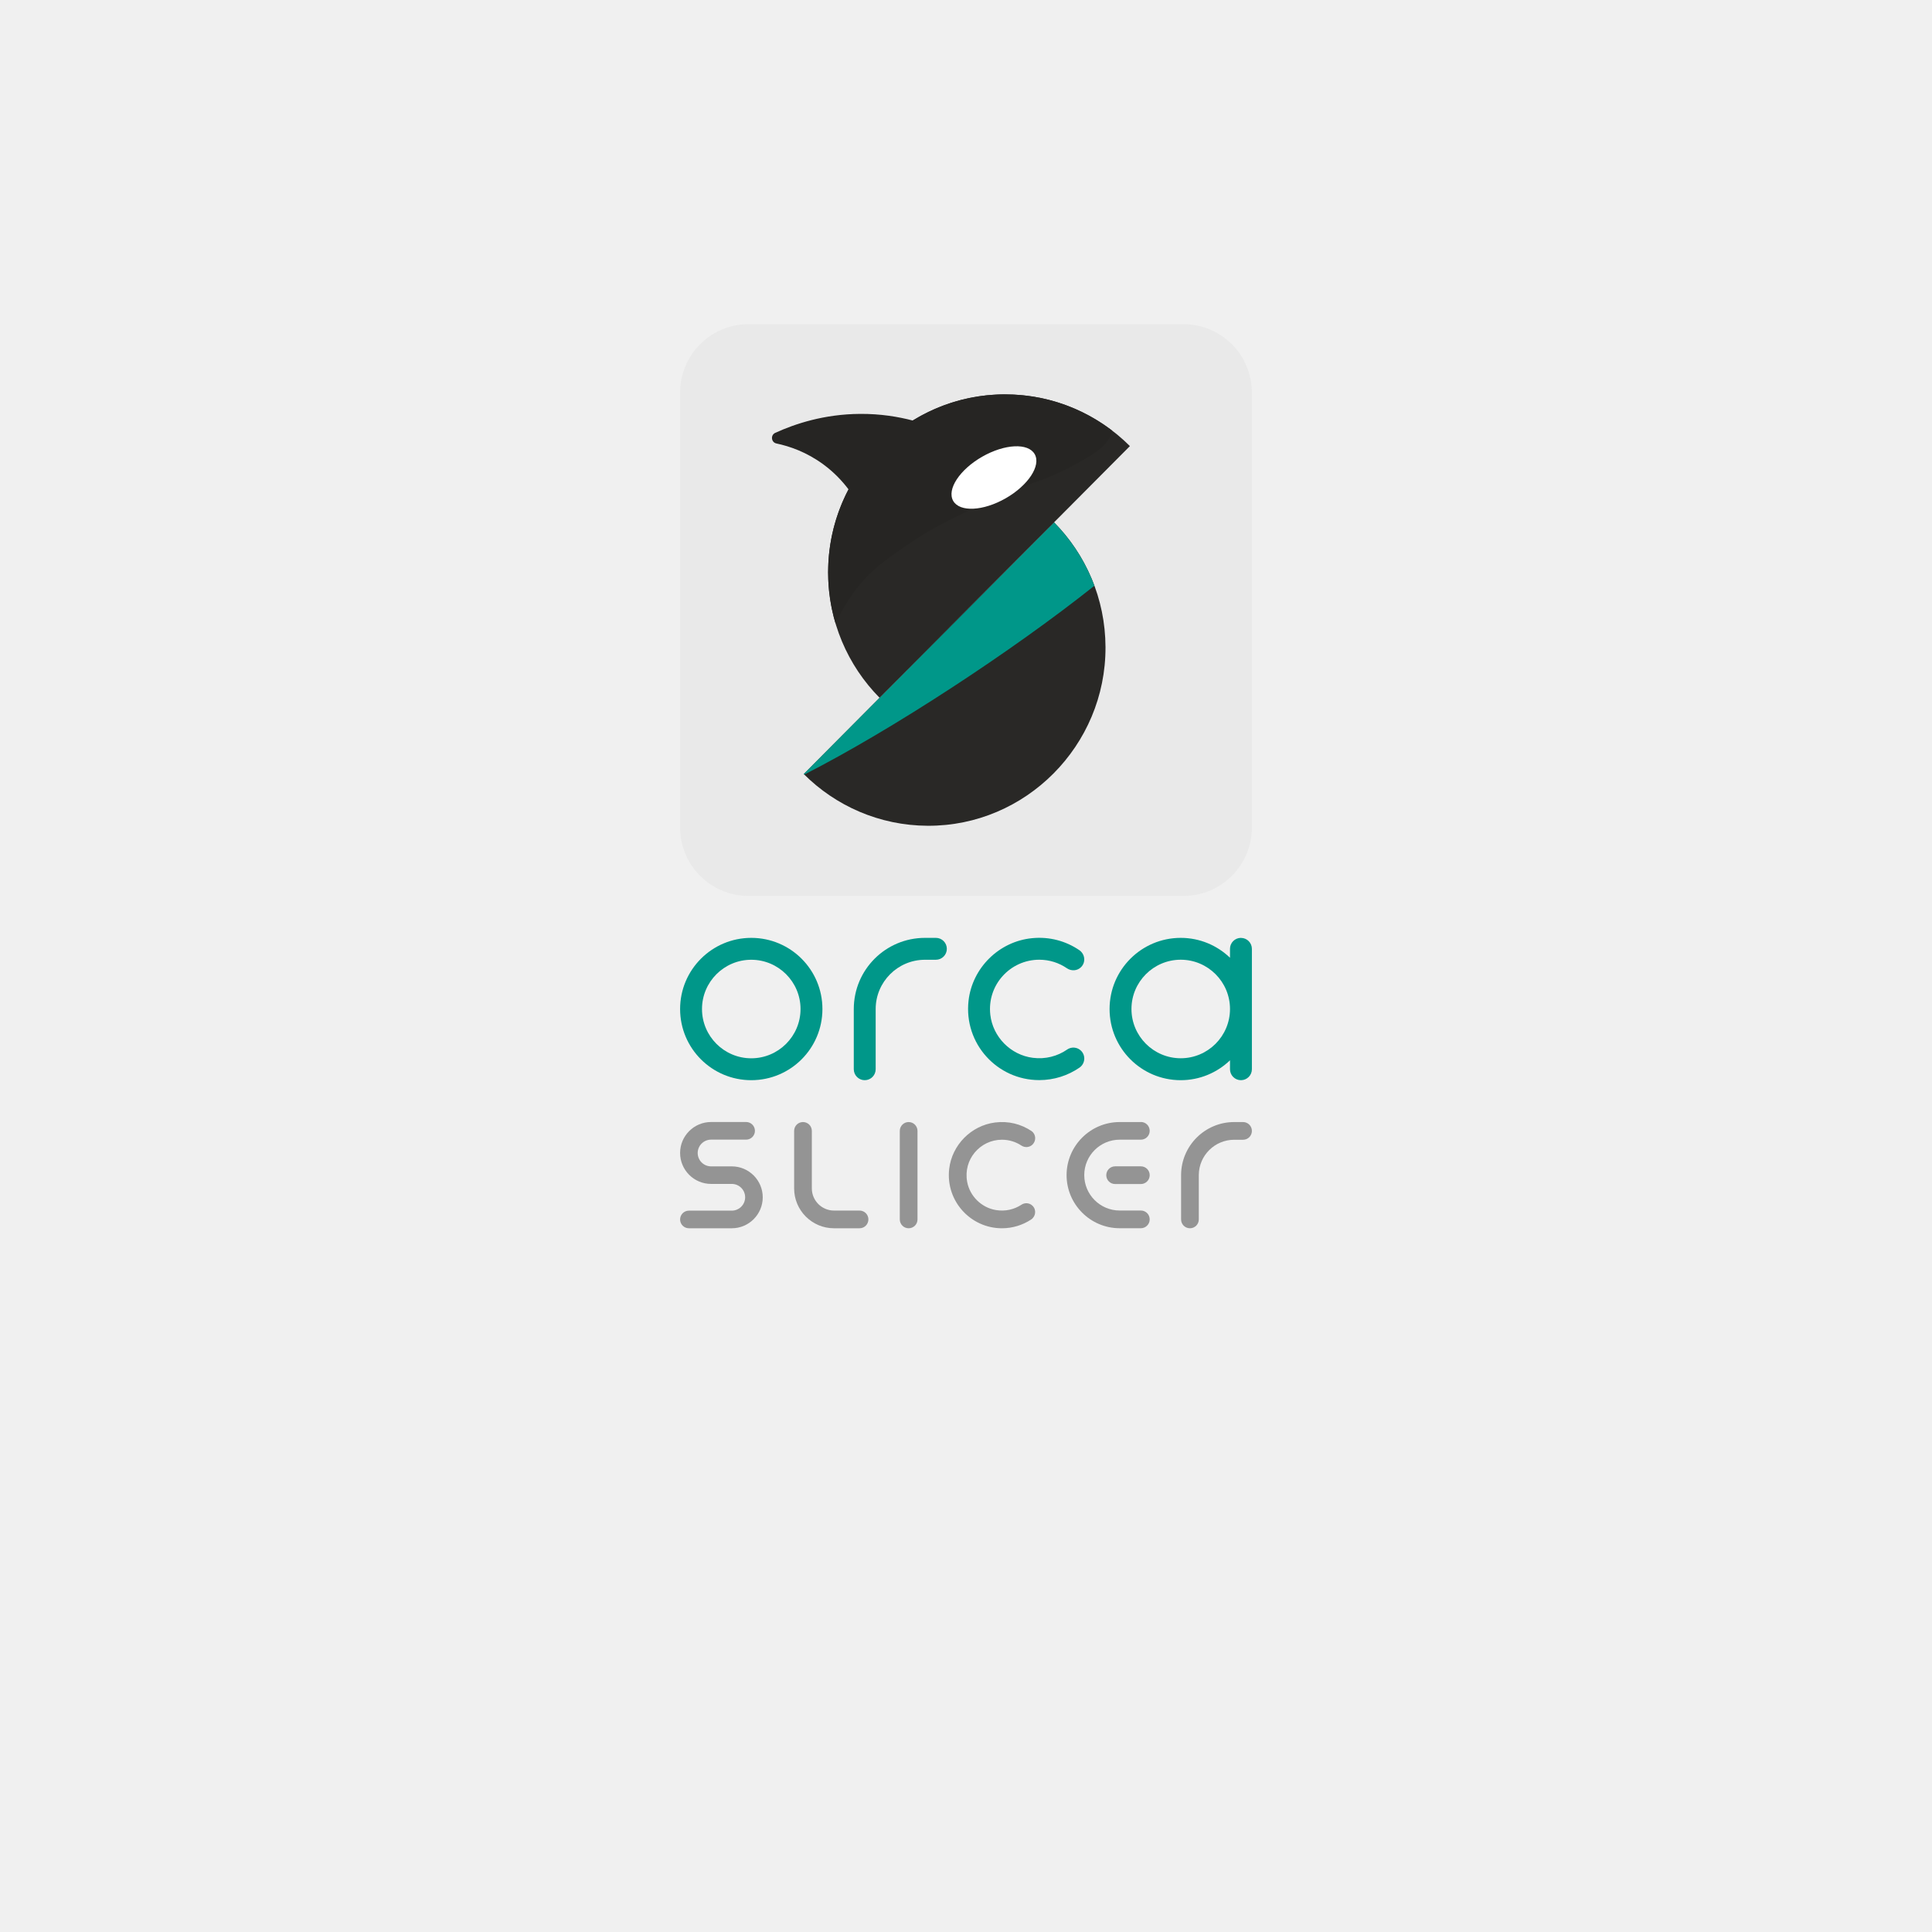
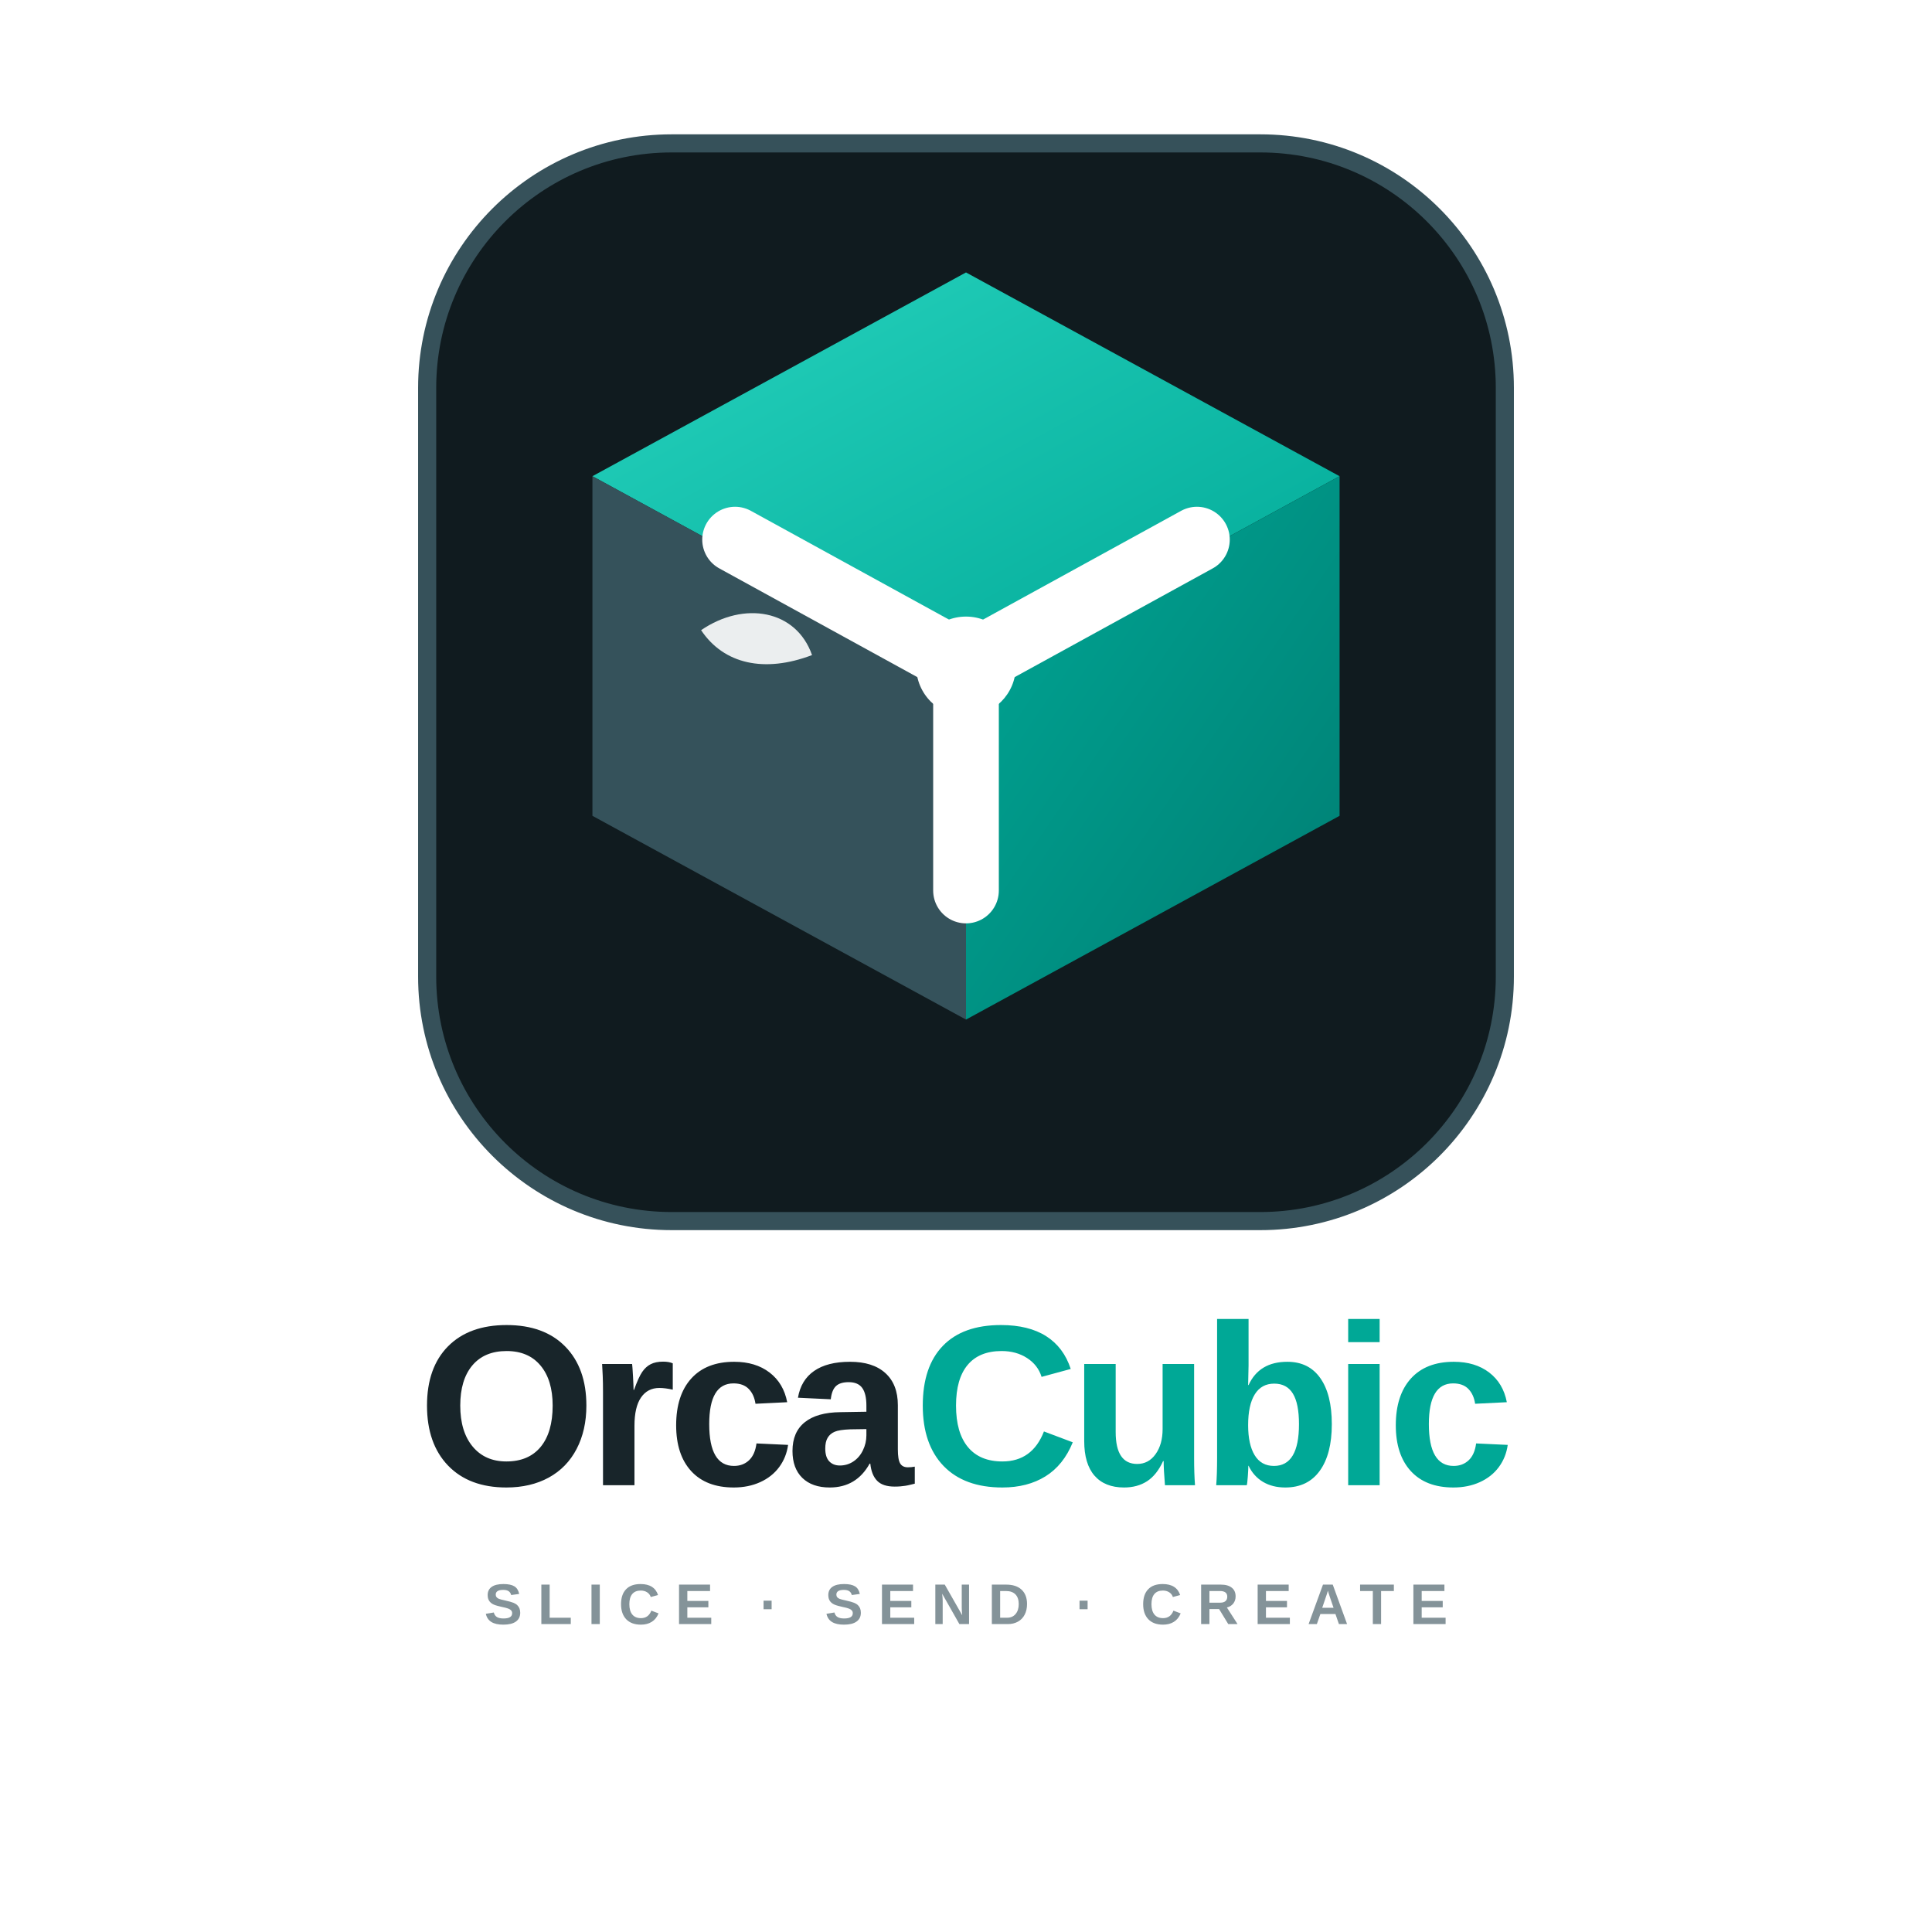
- <svg xmlns="http://www.w3.org/2000/svg" id="a" width="480" height="480" viewBox="0 0 480 480">
-   <g id="b">
-     <g id="c">
-       <rect x="168.97" y="80.54" width="142.05" height="142.05" rx="17" ry="17" style="fill:#e9e9e9;" />
-     </g>
-   </g>
-   <g id="d">
-     <path id="e" d="M199.69,192.31c7.91,7.9,18.79,12.8,30.81,12.85,24.33.1,44.25-19.93,44.16-44.4-.05-12.09-4.92-23.03-12.78-30.98l-62.19,62.53Z" style="fill:#292826;" />
-   </g>
-   <g id="f">
-     <path id="g" d="M261.88,129.78l-62.19,62.53s.09.09.13.13c21.79-11.11,51.62-30.64,72.08-46.91-2.21-5.96-5.66-11.32-10.03-15.75" style="fill:#009789;" />
-   </g>
-   <g id="h">
-     <path id="i" d="M249.72,97.98c-24.29,0-43.97,19.8-43.97,44.22,0,12.16,4.88,23.17,12.78,31.16l62.19-62.53c-7.95-7.94-18.9-12.85-30.99-12.85" style="fill:#292826;" />
-   </g>
-   <g id="j">
-     <path id="k" d="M249.72,97.98c-8.41,0-16.27,2.38-22.95,6.5-3.58-.94-8.02-1.69-13.12-1.65-8.89.06-16.12,2.46-21.04,4.71-1.22.56-1.02,2.37.29,2.64,3.23.68,7.49,2.12,11.7,5.23,2.66,1.96,4.68,4.14,6.21,6.17-3.23,6.16-5.07,13.17-5.07,20.62,0,4.44.65,8.73,1.87,12.78,1.86-4.12,3.81-6.88,4.44-7.74,4.04-5.55,8.31-8.44,14.62-12.7,4.65-3.14,11.1-6.83,29.65-14.45,0,0,5.8-1.63,13.58-6.26,3.1-1.84,5.46-3.58,6.21-6.31.05-.19.1-.38.14-.57-7.38-5.62-16.57-8.96-26.53-8.96" style="fill:#262523;" />
-   </g>
-   <g id="l">
-     <path id="m" d="M257.07,112.84c1.61,2.85-1.62,7.76-7.21,10.96-5.6,3.2-11.44,3.48-13.05.63-1.61-2.85,1.62-7.76,7.21-10.96,5.6-3.2,11.44-3.48,13.05-.63" style="fill:#fff;" />
-   </g>
-   <path d="M225.75,278.77c-1.21,0-2.2.98-2.2,2.2v21.99c0,1.21.98,2.2,2.2,2.2s2.2-.98,2.2-2.2v-21.99c0-1.21-.98-2.2-2.2-2.2Z" style="fill:#949494;" />
-   <path d="M283.44,278.77h-5.26c-7.27,0-13.19,5.92-13.19,13.19s5.92,13.19,13.19,13.19h5.26c1.21,0,2.2-.98,2.2-2.2s-.98-2.2-2.2-2.2h-5.26c-4.85,0-8.8-3.95-8.8-8.8s3.95-8.8,8.8-8.8h5.26c1.21,0,2.2-.98,2.2-2.2s-.98-2.2-2.2-2.2Z" style="fill:#949494;" />
-   <path d="M283.44,289.77h-6.39c-1.21,0-2.2.98-2.2,2.2s.98,2.2,2.2,2.2h6.39c1.21,0,2.2-.98,2.2-2.2s-.98-2.2-2.2-2.2Z" style="fill:#949494;" />
-   <path d="M181.81,305.16h-10.65c-1.21,0-2.19-.98-2.19-2.19s.98-2.19,2.19-2.19h10.65c1.83,0,3.32-1.49,3.32-3.32s-1.49-3.32-3.32-3.32h-5.15c-4.24,0-7.69-3.45-7.69-7.69s3.45-7.69,7.69-7.69h8.71c1.21,0,2.19.98,2.19,2.19s-.98,2.19-2.19,2.19h-8.71c-1.83,0-3.32,1.49-3.32,3.32s1.49,3.32,3.32,3.32h5.15c4.24,0,7.69,3.45,7.69,7.69s-3.45,7.69-7.69,7.69Z" style="fill:#949494;" />
-   <path d="M253.77,299.31c-1.78,1.17-4,1.72-6.36,1.32-3.57-.6-6.46-3.44-7.12-7-1.03-5.58,3.24-10.47,8.64-10.47,1.78,0,3.44.53,4.83,1.45.88.58,2.04.48,2.78-.26h0c.97-.97.84-2.6-.29-3.36-2.53-1.7-5.68-2.54-9.04-2.11-5.94.76-10.71,5.6-11.39,11.55-.9,7.96,5.33,14.73,13.11,14.73,2.67,0,5.15-.8,7.23-2.16,1.18-.78,1.38-2.42.38-3.42h0c-.74-.74-1.9-.85-2.77-.27Z" style="fill:#949494;" />
-   <path d="M213.55,300.76h-6.35c-3.03,0-5.5-2.47-5.5-5.5v-14.29c0-1.21-.98-2.2-2.2-2.2s-2.2.98-2.2,2.2v14.29c0,5.46,4.44,9.9,9.9,9.9h6.35c1.21,0,2.2-.98,2.2-2.2s-.98-2.2-2.2-2.2Z" style="fill:#949494;" />
-   <path d="M308.83,283.17h-2.2c-4.82,0-8.75,3.9-8.79,8.72v11.07c0,1.21-.98,2.2-2.2,2.2s-2.2-.98-2.2-2.2v-11.07c.04-7.24,5.94-13.12,13.19-13.12h2.2c1.21,0,2.2.98,2.2,2.2s-.98,2.2-2.2,2.2Z" style="fill:#949494;" />
-   <path d="M186.65,238.45c6.75,0,12.24,5.49,12.24,12.24s-5.49,12.24-12.24,12.24-12.24-5.49-12.24-12.24,5.49-12.24,12.24-12.24M186.65,233.01c-9.76,0-17.68,7.91-17.68,17.68s7.91,17.68,17.68,17.68,17.68-7.91,17.68-17.68-7.91-17.68-17.68-17.68h0Z" style="fill:#009789;" />
-   <path d="M308.31,233.01c-1.5,0-2.72,1.22-2.72,2.72v2.22c-3.18-3.05-7.48-4.94-12.24-4.94-9.76,0-17.68,7.91-17.68,17.68s7.91,17.68,17.68,17.68c4.75,0,9.06-1.89,12.24-4.94v2.22c0,1.5,1.22,2.72,2.72,2.72s2.72-1.22,2.72-2.72v-29.91c0-1.5-1.22-2.72-2.72-2.72ZM293.35,262.92c-6.75,0-12.24-5.49-12.24-12.24s5.49-12.24,12.24-12.24,12.24,5.49,12.24,12.24-5.49,12.24-12.24,12.24Z" style="fill:#009789;" />
-   <path d="M232.52,233.01h-2.72c-9.76,0-17.68,7.91-17.68,17.68v14.96c0,1.5,1.22,2.72,2.72,2.72s2.72-1.22,2.72-2.72v-14.96c0-6.75,5.49-12.24,12.24-12.24h0s2.72,0,2.72,0c1.5,0,2.72-1.22,2.72-2.72s-1.22-2.72-2.72-2.72Z" style="fill:#009789;" />
-   <path d="M265.11,260.77c-2.37,1.63-5.34,2.45-8.51,2.04-5.51-.7-9.94-5.19-10.56-10.71-.84-7.38,4.94-13.66,12.16-13.66,2.55,0,4.91.78,6.87,2.12,1.1.75,2.57.67,3.52-.28h0c1.22-1.22.99-3.23-.43-4.21-3.29-2.25-7.39-3.42-11.77-2.98-8.19.81-14.84,7.37-15.76,15.55-1.19,10.67,7.13,19.71,17.56,19.71,3.71,0,7.15-1.14,10-3.1,1.41-.97,1.61-2.98.4-4.19h0c-.93-.93-2.39-1.05-3.48-.3Z" style="fill:#009789;" />
+ <svg xmlns="http://www.w3.org/2000/svg" width="640" height="640" viewBox="0 0 640 640">
+   <defs>
+     <linearGradient id="top" x1="0" y1="0" x2="1" y2="1">
+       <stop stop-color="#27D3BE" />
+       <stop offset="1" stop-color="#00A896" />
+     </linearGradient>
+     <linearGradient id="side" x1="0" y1="0" x2="1" y2="1">
+       <stop stop-color="#00A896" />
+       <stop offset="1" stop-color="#007D72" />
+     </linearGradient>
+   </defs>
+   <rect width="100%" height="100%" fill="#FFFFFF" />
+   <rect x="141.50" y="47.50" width="357.00" height="357.00" rx="81.00" fill="#101B1F" stroke="#36515A" stroke-width="6.00" />
+   <polygon points="320.00,90.25 443.75,157.75 320.00,225.25 196.25,157.75" fill="url(#top)" />
+   <polygon points="196.25,157.75 320.00,225.25 320.00,337.75 196.25,270.25" fill="#35525B" />
+   <polygon points="443.75,157.75 320.00,225.25 320.00,337.75 443.75,270.25" fill="url(#side)" />
+   <path d="M 243.50 178.75 L 320.00 220.75 L 396.50 178.75" fill="none" stroke="white" stroke-width="21.75" stroke-linecap="round" stroke-linejoin="round" />
+   <path d="M 320.00 220.75 V 295.00" fill="none" stroke="white" stroke-width="21.75" stroke-linecap="round" />
+   <circle cx="320.00" cy="220.75" r="16.50" fill="white" />
+   <path d="M 232.25 208.75 C 246.50 199.00, 263.75 202.00, 269.00 217.00 C 253.25 223.00, 239.75 220.00, 232.25 208.75 Z" fill="white" opacity=".9" />
+   <text x="320" y="492" text-anchor="middle" fill="#18252A" font-family="Segoe UI, Arial, sans-serif" font-size="76" font-weight="700" letter-spacing="-3">Orca<tspan fill="#00A896">Cubic</tspan>
+   </text>
+   <text x="320" y="538" text-anchor="middle" fill="#849399" font-family="Segoe UI, Arial, sans-serif" font-size="19" font-weight="600" letter-spacing="5">SLICE · SEND · CREATE</text>
</svg>
